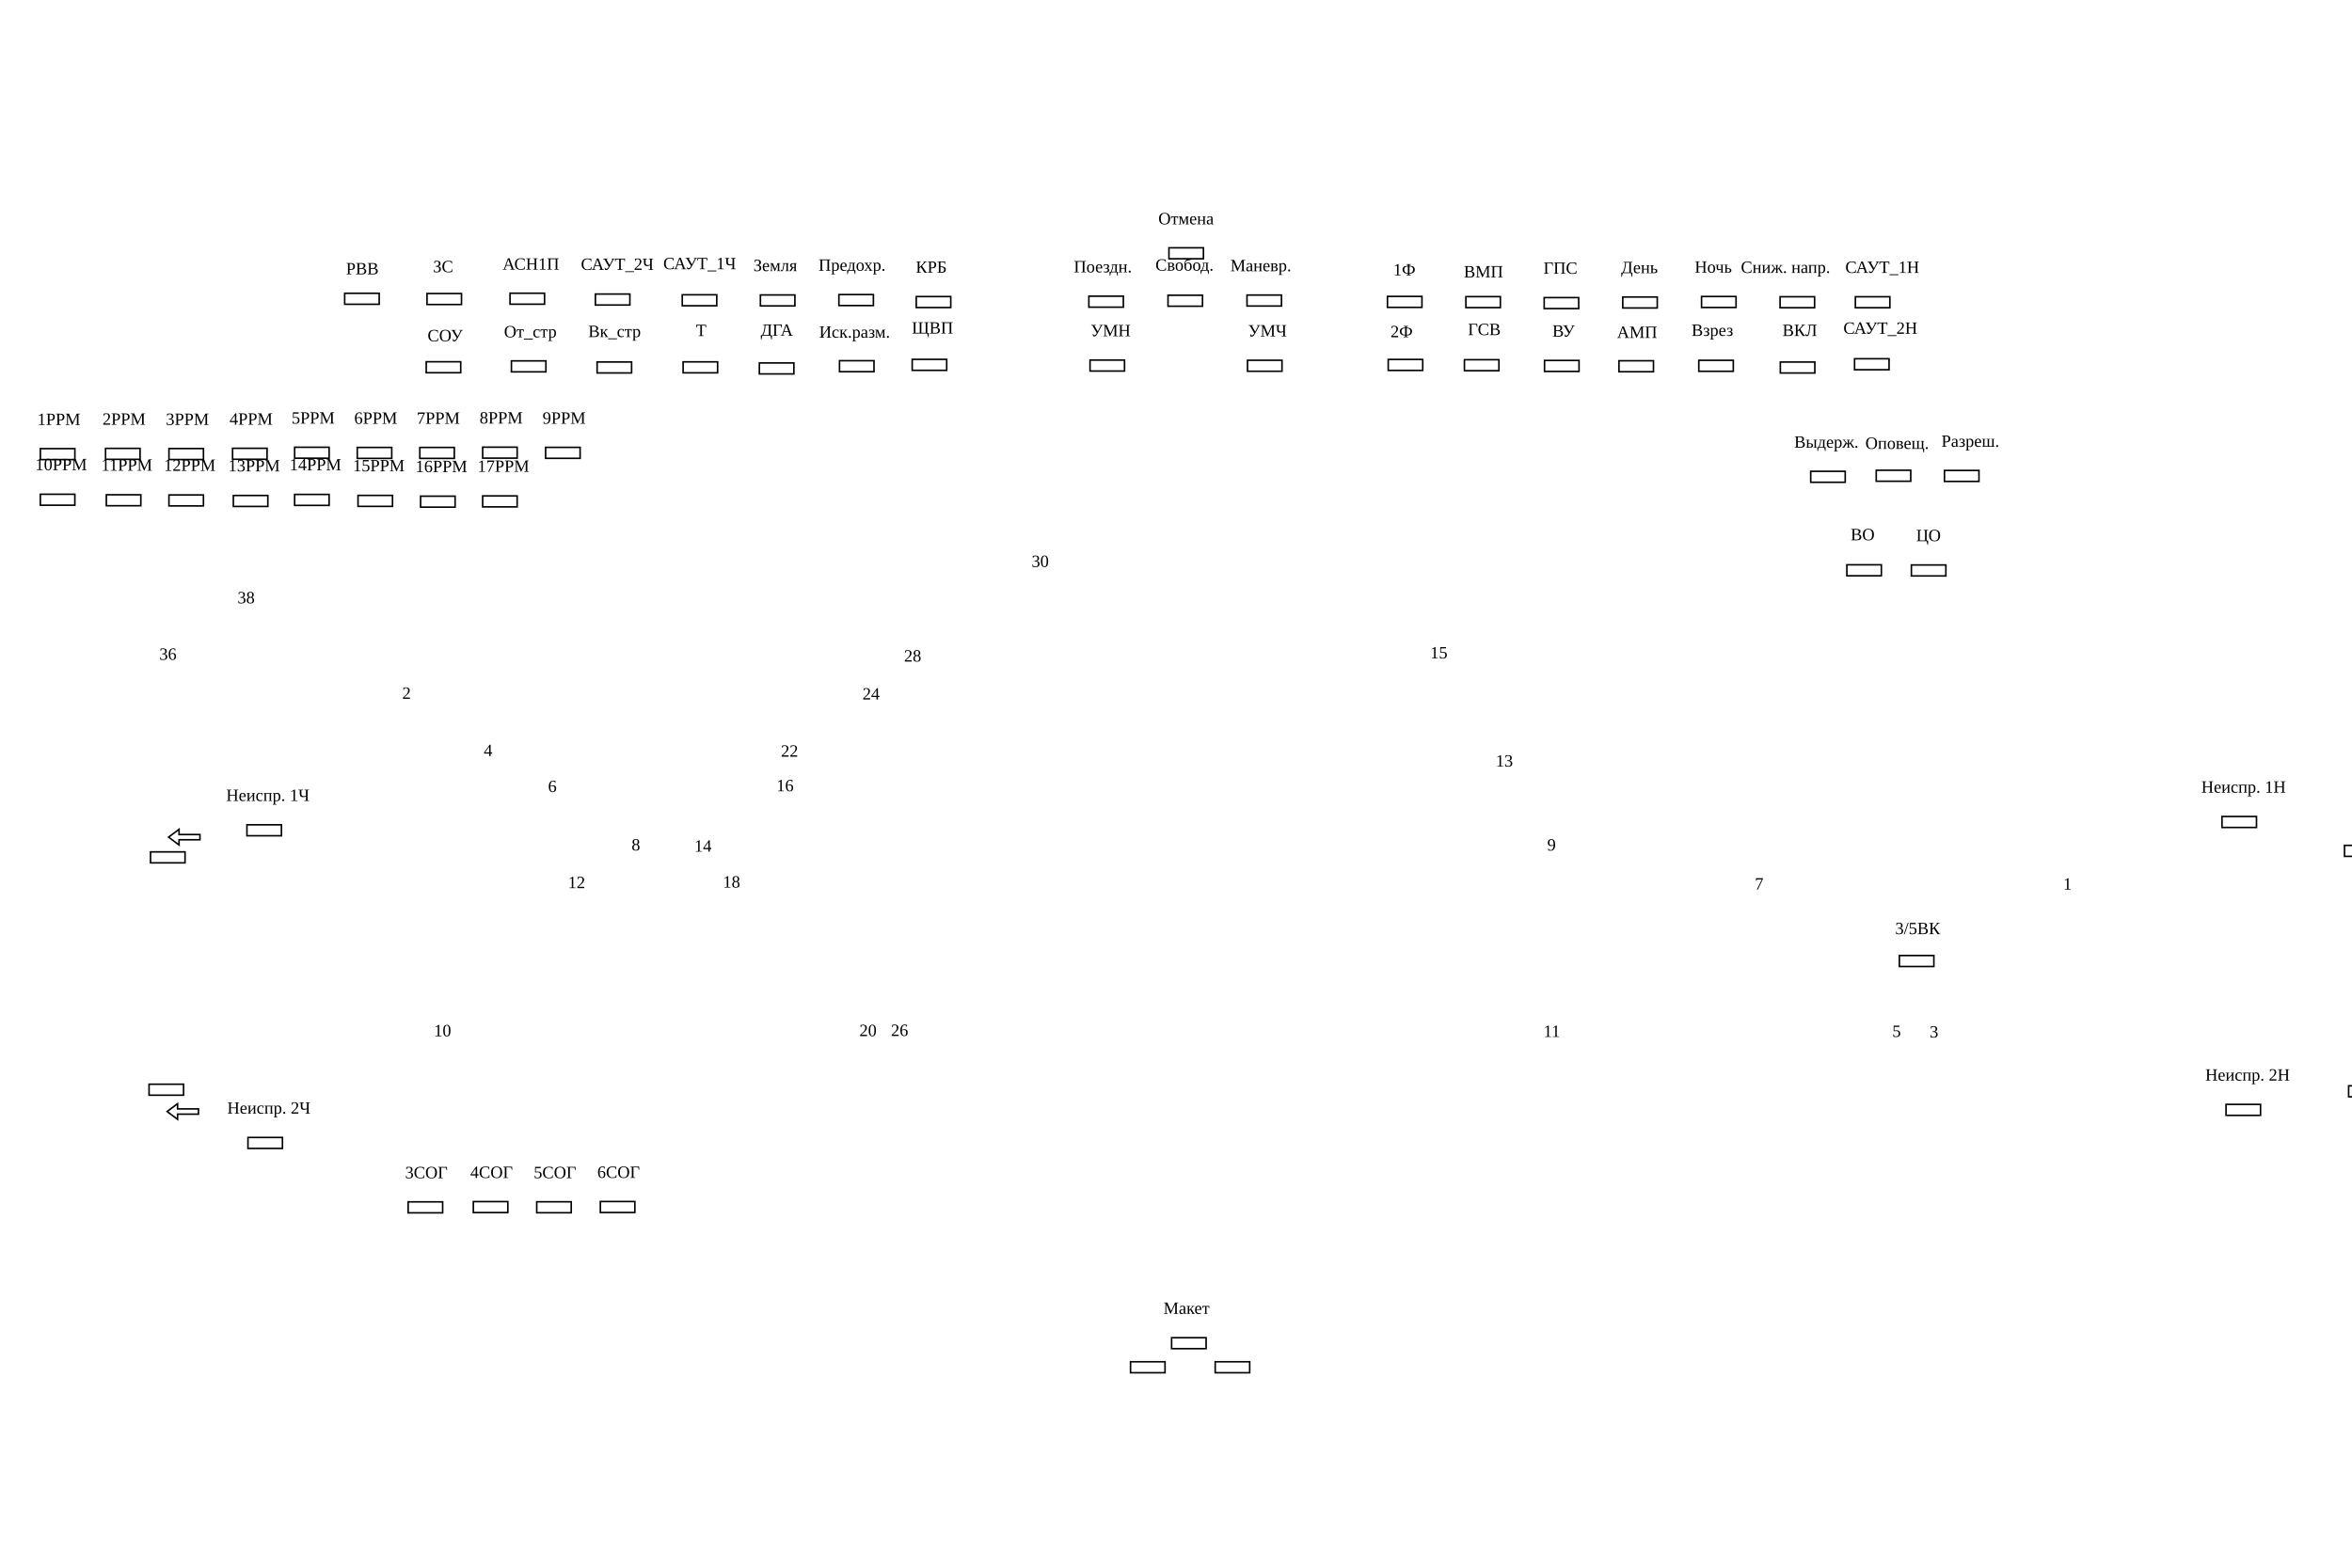
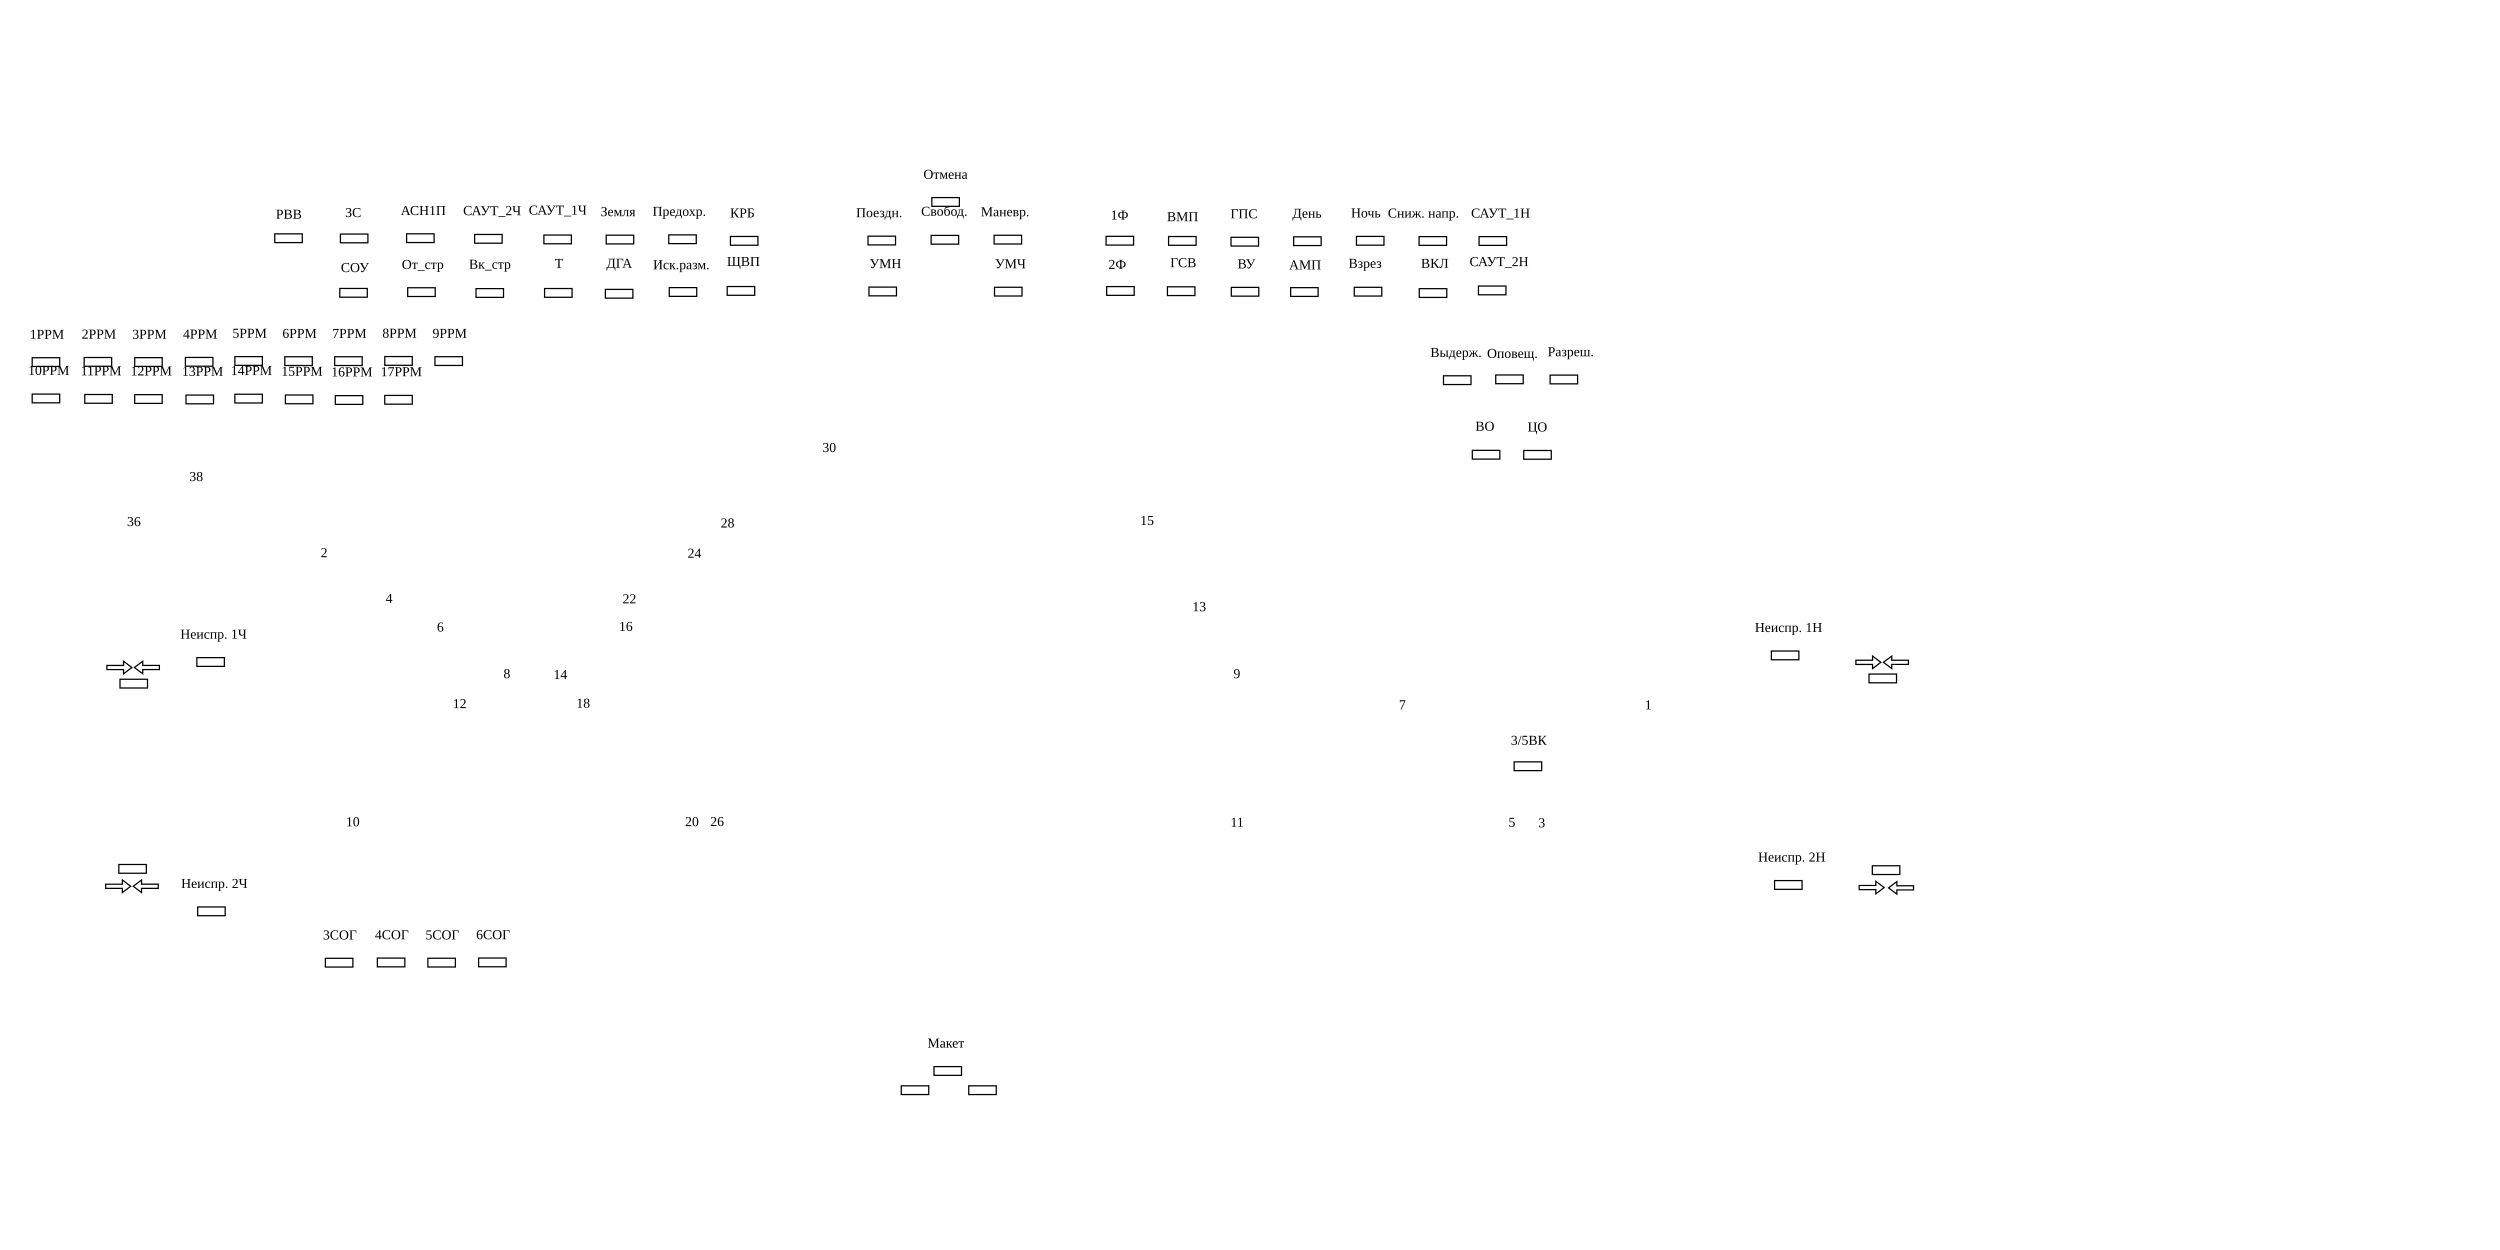
- <svg xmlns="http://www.w3.org/2000/svg" width="3000px" height="2000px">
+ <svg xmlns="http://www.w3.org/2000/svg" width="4000px" height="2000px">
  <g data-state="-1">
    <text font-size="22" x="1973.507" y="1085.1" fill="#000">9</text>
  </g>
  <g data-state="-1">
    <text font-size="22" x="1968.773" y="1322.9" fill="#000">11</text>
  </g>
  <g data-state="-1">
    <text font-size="22" x="699.039" y="1010.45" fill="#000">6</text>
  </g>
  <g data-state="-1">
    <text font-size="22" x="805.554" y="1085" fill="#000">8</text>
  </g>
  <g data-state="-1">
    <text font-size="22" x="2238.32" y="1134.8" fill="#000">7</text>
  </g>
  <g data-state="-1">
    <text font-size="22" x="2413.586" y="1322.85" fill="#000">5</text>
  </g>
  <g data-state="-1">
    <text font-size="22" x="2461.351" y="1323.65" fill="#000">3</text>
  </g>
  <g data-state="-1">
    <text font-size="22" x="2631.617" y="1134.95" fill="#000">1</text>
  </g>
  <g data-state="-1">
    <text font-size="22" x="1907.789" y="977.95" fill="#000">13</text>
  </g>
  <g data-state="-1">
    <text font-size="22" x="1824.304" y="840" fill="#000">15</text>
  </g>
  <g data-state="-1">
    <text font-size="22" x="1315.82" y="723.3" fill="#000">30</text>
  </g>
  <g data-state="-1">
    <text font-size="22" x="996.086" y="965.35" fill="#000">22</text>
  </g>
  <g data-state="-1">
    <text font-size="22" x="1100.101" y="892.4" fill="#000">24</text>
  </g>
  <g data-state="-1">
    <text font-size="22" x="990.367" y="1009.45" fill="#000">16</text>
  </g>
  <g data-state="-1">
    <text font-size="22" x="1153.133" y="844" fill="#000">28</text>
  </g>
  <g data-state="-1">
    <text font-size="22" x="885.633" y="1086.5" fill="#000">14</text>
  </g>
  <g data-state="-1">
    <text font-size="22" x="922.148" y="1132.3" fill="#000">18</text>
  </g>
  <g data-state="-1">
    <text font-size="22" x="1096.164" y="1321.85" fill="#000">20</text>
  </g>
  <g data-state="-1">
    <text font-size="22" x="1136.43" y="1321.65" fill="#000">26</text>
  </g>
  <g data-state="-1">
    <text font-size="22" x="302.945" y="769.7" fill="#000">38</text>
  </g>
  <g data-state="-1">
    <text font-size="22" x="724.461" y="1133" fill="#000">12</text>
  </g>
  <g data-state="-1">
    <text font-size="22" x="553.477" y="1322.05" fill="#000">10</text>
  </g>
  <g data-state="-1">
    <text font-size="22" x="203.211" y="841.75" fill="#000">36</text>
  </g>
  <g data-state="-1">
    <text font-size="22" x="513.054" y="891.5" fill="#000">2</text>
  </g>
  <g data-state="-1">
    <text font-size="22" x="617.07" y="964.55" fill="#000">4</text>
  </g>
  <g data-state="-1">
    <polygon fill="rgba(0,0,0,0)" stroke="#000" stroke-width="2" points="215.039,1068 228.372,1058 228.372,1064.667 255.039,1064.667 255.039,1071.333 228.372,1071.333 228.372,1078" />
  </g>
-   <g data-state="-1" />
+   <g data-state="-1">
+     <polygon fill="rgba(0,0,0,0)" stroke="#000" stroke-width="2" points="210.994,1068.027 197.66,1058.027 197.66,1064.694 170.994,1064.694 170.994,1071.361 197.66,1071.361 197.66,1078.027" />
+   </g>
  <g data-state="-1">
    <rect x="192.014" y="1086.805" width="44" height="14" fill="rgba(0,0,0,0)" stroke="#000" stroke-width="2" />
  </g>
  <g data-state="-1">
    <polygon fill="rgba(0,0,0,0)" stroke="#000" stroke-width="2" points="213.151,1418.033 226.485,1408.033 226.485,1414.7 253.151,1414.7 253.151,1421.367 226.485,1421.367 226.485,1428.033" />
  </g>
-   <g data-state="-1" />
+   <g data-state="-1">
+     <polygon fill="rgba(0,0,0,0)" stroke="#000" stroke-width="2" points="209.106,1418.061 195.773,1408.061 195.773,1414.727 169.106,1414.727 169.106,1421.394 195.773,1421.394 195.773,1428.061" />
+   </g>
  <g data-state="-1">
    <rect x="190.127" y="1383.202" width="44" height="14" fill="rgba(0,0,0,0)" stroke="#000" stroke-width="2" />
  </g>
  <g data-state="-1">
    <rect x="314.969" y="1052.233" width="44" height="14" fill="rgba(0,0,0,0)" stroke="#000" stroke-width="2" />
    <text font-size="22" x="288.539" y="1021.833" fill="#000">Неиспр. 1Ч</text>
  </g>
  <g data-state="-1">
    <rect x="316.282" y="1451.131" width="44" height="14" fill="rgba(0,0,0,0)" stroke="#000" stroke-width="2" />
    <text font-size="22" x="289.852" y="1420.731" fill="#000">Неиспр. 2Ч</text>
  </g>
  <g data-state="-1">
    <polygon fill="rgba(0,0,0,0)" stroke="#000" stroke-width="2" points="3013.474,1059.697 3026.808,1049.697 3026.808,1056.364 3053.474,1056.364 3053.474,1063.03 3026.808,1063.03 3026.808,1069.697" />
  </g>
-   <g data-state="-1" />
+   <g data-state="-1">
+     <polygon fill="rgba(0,0,0,0)" stroke="#000" stroke-width="2" points="3009.429,1059.724 2996.095,1049.724 2996.095,1056.391 2969.429,1056.391 2969.429,1063.058 2996.095,1063.058 2996.095,1069.724" />
+   </g>
  <g data-state="-1">
    <rect x="2990.449" y="1078.502" width="44" height="14" fill="rgba(0,0,0,0)" stroke="#000" stroke-width="2" />
  </g>
-   <g data-state="-1" />
+   <g data-state="-1">
+     <polygon fill="rgba(0,0,0,0)" stroke="#000" stroke-width="2" points="3014.684,1420.091 3001.351,1410.091 3001.351,1416.758 2974.684,1416.758 2974.684,1423.424 3001.351,1423.424 3001.351,1430.091" />
+   </g>
  <g data-state="-1">
    <rect x="2995.705" y="1385.232" width="44" height="14" fill="rgba(0,0,0,0)" stroke="#000" stroke-width="2" />
  </g>
  <g data-state="-1">
    <rect x="2834.18" y="1041.641" width="44" height="14" fill="rgba(0,0,0,0)" stroke="#000" stroke-width="2" />
    <text font-size="22" x="2807.75" y="1011.241" fill="#000">Неиспр. 1Н</text>
  </g>
  <g data-state="-1">
    <rect x="2839.32" y="1408.94" width="44" height="14" fill="rgba(0,0,0,0)" stroke="#000" stroke-width="2" />
    <text font-size="22" x="2812.89" y="1378.54" fill="#000">Неиспр. 2Н</text>
  </g>
  <g data-state="-1">
    <polygon fill="rgba(0,0,0,0)" stroke="#000" stroke-width="2" points="3021.624,1420.573 3034.957,1410.573 3034.957,1417.24 3061.624,1417.24 3061.624,1423.906 3034.957,1423.906 3034.957,1430.573" />
  </g>
  <g data-state="-1">
    <rect x="969.917" y="376.273" width="44" height="14" fill="rgba(0,0,0,0)" stroke="#000" stroke-width="2" />
    <text font-size="22" x="960.987" y="345.873" fill="#000">Земля</text>
  </g>
  <g data-state="-1">
    <rect x="1867.896" y="458.902" width="44" height="14" fill="rgba(0,0,0,0)" stroke="#000" stroke-width="2" />
    <text font-size="22" x="1872.411" y="427.502" fill="#000">ГСВ</text>
  </g>
  <g data-state="-1">
    <rect x="1070.028" y="375.806" width="44" height="14" fill="rgba(0,0,0,0)" stroke="#000" stroke-width="2" />
    <text font-size="22" x="1044.098" y="345.406" fill="#000">Предохр.</text>
  </g>
  <g data-state="-1">
    <rect x="1489.821" y="376.651" width="44" height="14" fill="rgba(0,0,0,0)" stroke="#000" stroke-width="2" />
    <text font-size="22" x="1473.78" y="345.251" fill="#000">Свобод.</text>
  </g>
  <g data-state="-1">
    <rect x="1490.996" y="316.138" width="44" height="14" fill="rgba(0,0,0,0)" stroke="#000" stroke-width="2" />
    <text font-size="22" x="1477.495" y="286.167" fill="#000">Отмена</text>
  </g>
  <g data-state="-1">
    <rect x="1163.524" y="458.457" width="44" height="14" fill="rgba(0,0,0,0)" stroke="#000" stroke-width="2" />
    <text font-size="22" x="1163.094" y="425.557" fill="#000">ЩВП</text>
  </g>
  <g data-state="-1">
    <rect x="1070.806" y="460.173" width="44" height="14" fill="rgba(0,0,0,0)" stroke="#000" stroke-width="2" />
    <text font-size="22" x="1044.876" y="430.773" fill="#000">Иск.разм.</text>
  </g>
  <g data-state="-1">
    <rect x="871.306" y="461.64" width="44" height="14" fill="rgba(0,0,0,0)" stroke="#000" stroke-width="2" />
    <text font-size="22" x="887.59" y="428.74" fill="#000">Т</text>
  </g>
  <g data-state="-1">
    <rect x="1168.707" y="378.345" width="44" height="14" fill="rgba(0,0,0,0)" stroke="#000" stroke-width="2" />
    <text font-size="22" x="1168.11" y="347.945" fill="#000">КРБ</text>
  </g>
  <g data-state="-1">
    <rect x="2166.846" y="459.679" width="44" height="14" fill="rgba(0,0,0,0)" stroke="#000" stroke-width="2" />
    <text font-size="22" x="2157.63" y="428.517" fill="#000">Взрез</text>
  </g>
  <g data-state="-1">
    <rect x="2065.012" y="460.24" width="44" height="14" fill="rgba(0,0,0,0)" stroke="#000" stroke-width="2" />
    <text font-size="22" x="2062.499" y="431.09" fill="#000">АМП</text>
  </g>
  <g data-state="-1">
    <rect x="2069.846" y="378.895" width="44" height="14" fill="rgba(0,0,0,0)" stroke="#000" stroke-width="2" />
    <text font-size="22" x="2067.749" y="348.495" fill="#000">День</text>
  </g>
  <g data-state="-1">
    <rect x="2170.346" y="378.262" width="44" height="14" fill="rgba(0,0,0,0)" stroke="#000" stroke-width="2" />
    <text font-size="22" x="2161.638" y="347.862" fill="#000">Ночь</text>
  </g>
  <g data-state="-1">
    <rect x="2270.512" y="378.573" width="44" height="14" fill="rgba(0,0,0,0)" stroke="#000" stroke-width="2" />
    <text font-size="22" x="2220.527" y="348.173" fill="#000">Сниж. напр.</text>
  </g>
  <g data-state="-1">
    <rect x="1769.707" y="378.129" width="44" height="14" fill="rgba(0,0,0,0)" stroke="#000" stroke-width="2" />
    <text font-size="22" x="1777.086" y="351.371" fill="#000">1Ф</text>
  </g>
  <g data-state="-1">
    <rect x="1770.707" y="458.551" width="44" height="14" fill="rgba(0,0,0,0)" stroke="#000" stroke-width="2" />
    <text font-size="22" x="1773.586" y="430.246" fill="#000">2Ф</text>
  </g>
  <g data-state="-1">
    <rect x="1388.846" y="377.873" width="44" height="14" fill="rgba(0,0,0,0)" stroke="#000" stroke-width="2" />
    <text font-size="22" x="1369.749" y="347.473" fill="#000">Поездн.</text>
  </g>
  <g data-state="-1">
    <rect x="1590.568" y="376.406" width="44" height="14" fill="rgba(0,0,0,0)" stroke="#000" stroke-width="2" />
    <text font-size="22" x="1569.305" y="346.006" fill="#000">Маневр.</text>
  </g>
  <g data-state="-1">
    <rect x="870.234" y="376.062" width="44" height="14" fill="rgba(0,0,0,0)" stroke="#000" stroke-width="2" />
    <text font-size="22" x="846.018" y="343.412" fill="#000">САУТ_1Ч</text>
  </g>
  <g data-state="-1">
    <rect x="968.601" y="463.04" width="44" height="14" fill="rgba(0,0,0,0)" stroke="#000" stroke-width="2" />
    <text font-size="22" x="970.243" y="428.354" fill="#000">ДГА</text>
  </g>
  <g data-state="-1">
    <rect x="1869.735" y="378.44" width="44" height="14" fill="rgba(0,0,0,0)" stroke="#000" stroke-width="2" />
    <text font-size="22" x="1867.138" y="353.873" fill="#000">ВМП</text>
  </g>
  <g data-state="-1">
    <rect x="1969.624" y="379.673" width="44" height="14" fill="rgba(0,0,0,0)" stroke="#000" stroke-width="2" />
    <text font-size="22" x="1968.694" y="349.273" fill="#000">ГПС</text>
  </g>
  <g data-state="-1">
    <rect x="1970.068" y="459.84" width="44" height="14" fill="rgba(0,0,0,0)" stroke="#000" stroke-width="2" />
    <text font-size="22" x="1980.09" y="429.44" fill="#000">ВУ</text>
  </g>
  <g data-state="-1">
    <rect x="759.411" y="375.133" width="44" height="14" fill="rgba(0,0,0,0)" stroke="#000" stroke-width="2" />
    <text font-size="22" x="740.981" y="344.304" fill="#000">САУТ_2Ч</text>
  </g>
  <g data-state="-1">
    <rect x="1390.346" y="459.368" width="44" height="14" fill="rgba(0,0,0,0)" stroke="#000" stroke-width="2" />
    <text font-size="22" x="1391.083" y="428.968" fill="#000">УМН</text>
  </g>
  <g data-state="-1">
    <rect x="1591.203" y="459.625" width="44" height="14" fill="rgba(0,0,0,0)" stroke="#000" stroke-width="2" />
    <text font-size="22" x="1591.94" y="429.225" fill="#000">УМЧ</text>
  </g>
  <g data-state="-1">
    <rect x="2366.54" y="378.579" width="44" height="14" fill="rgba(0,0,0,0)" stroke="#000" stroke-width="2" />
    <text font-size="22" x="2353.706" y="348.179" fill="#000">САУТ_1Н</text>
  </g>
  <g data-state="-1" />
  <g data-state="-1">
    <rect x="1494.405" y="1706.567" width="44" height="14" fill="rgba(0,0,0,0)" stroke="#000" stroke-width="2" />
    <text font-size="22" x="1483.975" y="1676.167" fill="#000">Макет</text>
  </g>
  <g data-state="-1" />
  <g data-state="-1" />
  <g data-state="-1" />
  <g data-state="-1" />
  <g data-state="-1" />
  <g data-state="-1" />
  <g data-state="-1" />
  <g data-state="-1" />
  <g data-state="-1" />
  <g data-state="-1">
    <rect x="51.5" y="572.346" width="44" height="14" fill="rgba(0,0,0,0)" stroke="#000" stroke-width="2" />
    <text font-size="22" x="47.593" y="542.196" fill="#000">1РРМ</text>
  </g>
  <g data-state="-1">
    <rect x="51.482" y="630.535" width="44" height="14" fill="rgba(0,0,0,0)" stroke="#000" stroke-width="2" />
    <text font-size="22" x="44.961" y="599.816" fill="#000">10РРМ</text>
  </g>
  <g data-state="-1">
    <rect x="134.647" y="572.014" width="44" height="14" fill="rgba(0,0,0,0)" stroke="#000" stroke-width="2" />
    <text font-size="22" x="130.74" y="541.864" fill="#000">2РРМ</text>
  </g>
  <g data-state="-1">
    <rect x="135.63" y="631.203" width="44" height="14" fill="rgba(0,0,0,0)" stroke="#000" stroke-width="2" />
    <text font-size="22" x="129.109" y="600.485" fill="#000">11РРМ</text>
  </g>
  <g data-state="-1">
    <rect x="215.516" y="572.247" width="44" height="14" fill="rgba(0,0,0,0)" stroke="#000" stroke-width="2" />
    <text font-size="22" x="211.609" y="542.097" fill="#000">3РРМ</text>
  </g>
  <g data-state="-1">
    <rect x="215.498" y="631.436" width="44" height="14" fill="rgba(0,0,0,0)" stroke="#000" stroke-width="2" />
    <text font-size="22" x="208.977" y="600.718" fill="#000">12РРМ</text>
  </g>
  <g data-state="-1">
    <rect x="296.663" y="571.913" width="44" height="14" fill="rgba(0,0,0,0)" stroke="#000" stroke-width="2" />
    <text font-size="22" x="292.756" y="541.763" fill="#000">4РРМ</text>
  </g>
  <g data-state="-1">
    <rect x="297.645" y="632.103" width="44" height="14" fill="rgba(0,0,0,0)" stroke="#000" stroke-width="2" />
    <text font-size="22" x="291.125" y="601.384" fill="#000">13РРМ</text>
  </g>
  <g data-state="-1">
    <rect x="375.811" y="570.582" width="44" height="14" fill="rgba(0,0,0,0)" stroke="#000" stroke-width="2" />
    <text font-size="22" x="371.903" y="540.432" fill="#000">5РРМ</text>
  </g>
  <g data-state="-1">
    <rect x="375.793" y="630.771" width="44" height="14" fill="rgba(0,0,0,0)" stroke="#000" stroke-width="2" />
    <text font-size="22" x="369.272" y="600.053" fill="#000">14РРМ</text>
  </g>
  <g data-state="-1">
    <rect x="455.679" y="570.815" width="44" height="14" fill="rgba(0,0,0,0)" stroke="#000" stroke-width="2" />
    <text font-size="22" x="451.772" y="540.665" fill="#000">6РРМ</text>
  </g>
  <g data-state="-1">
    <rect x="456.661" y="632.004" width="44" height="14" fill="rgba(0,0,0,0)" stroke="#000" stroke-width="2" />
    <text font-size="22" x="450.14" y="601.286" fill="#000">15РРМ</text>
  </g>
  <g data-state="-1">
    <rect x="535.493" y="570.815" width="44" height="14" fill="rgba(0,0,0,0)" stroke="#000" stroke-width="2" />
    <text font-size="22" x="531.586" y="540.665" fill="#000">7РРМ</text>
  </g>
  <g data-state="-1">
    <rect x="536.475" y="633.004" width="44" height="14" fill="rgba(0,0,0,0)" stroke="#000" stroke-width="2" />
    <text font-size="22" x="529.954" y="602.286" fill="#000">16РРМ</text>
  </g>
  <g data-state="-1">
    <rect x="615.641" y="570.483" width="44" height="14" fill="rgba(0,0,0,0)" stroke="#000" stroke-width="2" />
    <text font-size="22" x="611.733" y="540.333" fill="#000">8РРМ</text>
  </g>
  <g data-state="-1">
    <rect x="615.623" y="632.672" width="44" height="14" fill="rgba(0,0,0,0)" stroke="#000" stroke-width="2" />
    <text font-size="22" x="609.102" y="601.954" fill="#000">17РРМ</text>
  </g>
  <g data-state="-1">
    <rect x="695.938" y="570.716" width="44" height="14" fill="rgba(0,0,0,0)" stroke="#000" stroke-width="2" />
    <text font-size="22" x="692.03" y="540.566" fill="#000">9РРМ</text>
  </g>
  <g data-state="-1">
    <rect x="2365.52" y="457.669" width="44" height="14" fill="rgba(0,0,0,0)" stroke="#000" stroke-width="2" />
    <text font-size="22" x="2351.256" y="425.84" fill="#000">САУТ_2Н</text>
  </g>
  <g data-state="-1">
    <rect x="2309.593" y="601.273" width="44" height="14" fill="rgba(0,0,0,0)" stroke="#000" stroke-width="2" />
    <text font-size="22" x="2288.542" y="571.123" fill="#000">Выдерж.</text>
  </g>
  <g data-state="-1">
    <rect x="2393.169" y="599.942" width="44" height="14" fill="rgba(0,0,0,0)" stroke="#000" stroke-width="2" />
    <text font-size="22" x="2379.261" y="572.649" fill="#000">Оповещ.</text>
  </g>
  <g data-state="-1">
    <rect x="2480.18" y="600.174" width="44" height="14" fill="rgba(0,0,0,0)" stroke="#000" stroke-width="2" />
    <text font-size="22" x="2476.273" y="570.024" fill="#000">Разреш.</text>
  </g>
  <g data-state="-1">
    <rect x="2422.665" y="1219.02" width="44" height="14" fill="rgba(0,0,0,0)" stroke="#000" stroke-width="2" />
    <text font-size="22" x="2417.329" y="1191.727" fill="#000">3/5ВК</text>
  </g>
  <g data-state="-1">
    <rect x="2355.694" y="720.548" width="44" height="14" fill="rgba(0,0,0,0)" stroke="#000" stroke-width="2" />
    <text font-size="22" x="2360.546" y="689.207" fill="#000">ВО</text>
  </g>
  <g data-state="-1">
    <rect x="2437.988" y="720.76" width="44" height="14" fill="rgba(0,0,0,0)" stroke="#000" stroke-width="2" />
    <text font-size="22" x="2444.081" y="690.371" fill="#000">ЦО</text>
  </g>
  <g data-state="-1">
    <rect x="652.315" y="460.397" width="44" height="14" fill="rgba(0,0,0,0)" stroke="#000" stroke-width="2" />
    <text font-size="22" x="642.885" y="430.354" fill="#000">От_стр</text>
  </g>
  <g data-state="-1">
    <rect x="761.611" y="461.797" width="44" height="14" fill="rgba(0,0,0,0)" stroke="#000" stroke-width="2" />
    <text font-size="22" x="750.395" y="429.968" fill="#000">Вк_стр</text>
  </g>
  <g data-state="-1">
    <rect x="2270.839" y="461.876" width="44" height="14" fill="rgba(0,0,0,0)" stroke="#000" stroke-width="2" />
    <text font-size="22" x="2273.56" y="428.619" fill="#000">ВКЛ</text>
  </g>
  <g data-state="-1">
    <rect x="650.555" y="374.083" width="44" height="14" fill="rgba(0,0,0,0)" stroke="#000" stroke-width="2" />
    <text font-size="22" x="641.125" y="344.04" fill="#000">АСН1П</text>
  </g>
  <g data-state="-1">
    <rect x="520.605" y="1533.285" width="44" height="14" fill="rgba(0,0,0,0)" stroke="#000" stroke-width="2" />
    <text font-size="22" x="516.697" y="1503.135" fill="#000">3СОГ</text>
  </g>
  <g data-state="-1">
    <rect x="603.752" y="1532.953" width="44" height="14" fill="rgba(0,0,0,0)" stroke="#000" stroke-width="2" />
    <text font-size="22" x="599.845" y="1502.803" fill="#000">4СОГ</text>
  </g>
  <g data-state="-1">
    <rect x="684.62" y="1533.186" width="44" height="14" fill="rgba(0,0,0,0)" stroke="#000" stroke-width="2" />
    <text font-size="22" x="680.713" y="1503.036" fill="#000">5СОГ</text>
  </g>
  <g data-state="-1">
    <rect x="765.768" y="1532.853" width="44" height="14" fill="rgba(0,0,0,0)" stroke="#000" stroke-width="2" />
    <text font-size="22" x="761.861" y="1502.703" fill="#000">6СОГ</text>
  </g>
  <g data-state="-1">
    <rect x="544.65" y="374.483" width="44" height="14" fill="rgba(0,0,0,0)" stroke="#000" stroke-width="2" />
    <text font-size="22" x="552.362" y="347.297" fill="#000">ЗС</text>
  </g>
  <g data-state="-1">
    <rect x="439.65" y="374.168" width="44" height="14" fill="rgba(0,0,0,0)" stroke="#000" stroke-width="2" />
    <text font-size="22" x="441.362" y="349.983" fill="#000">РВВ</text>
  </g>
  <g data-state="-1">
    <rect x="543.65" y="461.521" width="44" height="14" fill="rgba(0,0,0,0)" stroke="#000" stroke-width="2" />
    <text font-size="22" x="545.362" y="435.335" fill="#000">СОУ</text>
  </g>
  <g data-state="-1">
    <rect x="1442" y="1737.3" width="44" height="14" fill="rgba(0,0,0,0)" stroke="#000" stroke-width="2" />
  </g>
  <g data-state="-1">
    <rect x="1550" y="1737.3" width="44" height="14" fill="rgba(0,0,0,0)" stroke="#000" stroke-width="2" />
  </g>
  <g data-state="-1" />
  <g data-state="-1" />
  <g data-state="-1" />
  <g data-state="-1" />
  <g data-state="-1" />
  <g data-state="-1" />
  <g data-state="-1" />
  <g data-state="-1" />
  <g data-state="-1" />
  <g data-state="-1" />
  <g data-state="-1" />
  <g data-state="-1" />
  <g data-state="-1" />
  <g data-state="-1" />
  <g data-state="-1" />
  <g data-state="-1" />
  <g data-state="-1" />
  <g data-state="-1" />
  <g data-state="-1" />
  <g data-state="-1" />
  <g data-state="-1" />
  <g data-state="-1" />
  <g data-state="-1" />
  <g data-state="-1" />
  <g data-state="-1" />
  <g data-state="-1" />
  <g data-state="-1" />
  <g data-state="-1" />
  <g data-state="-1" />
  <g data-state="-1" />
  <g data-state="-1" />
  <g data-state="-1" />
  <g data-state="-1" />
  <g data-state="-1" />
  <g data-state="-1" />
  <g data-state="-1" />
  <g data-state="-1" />
  <g data-state="-1" />
</svg>
